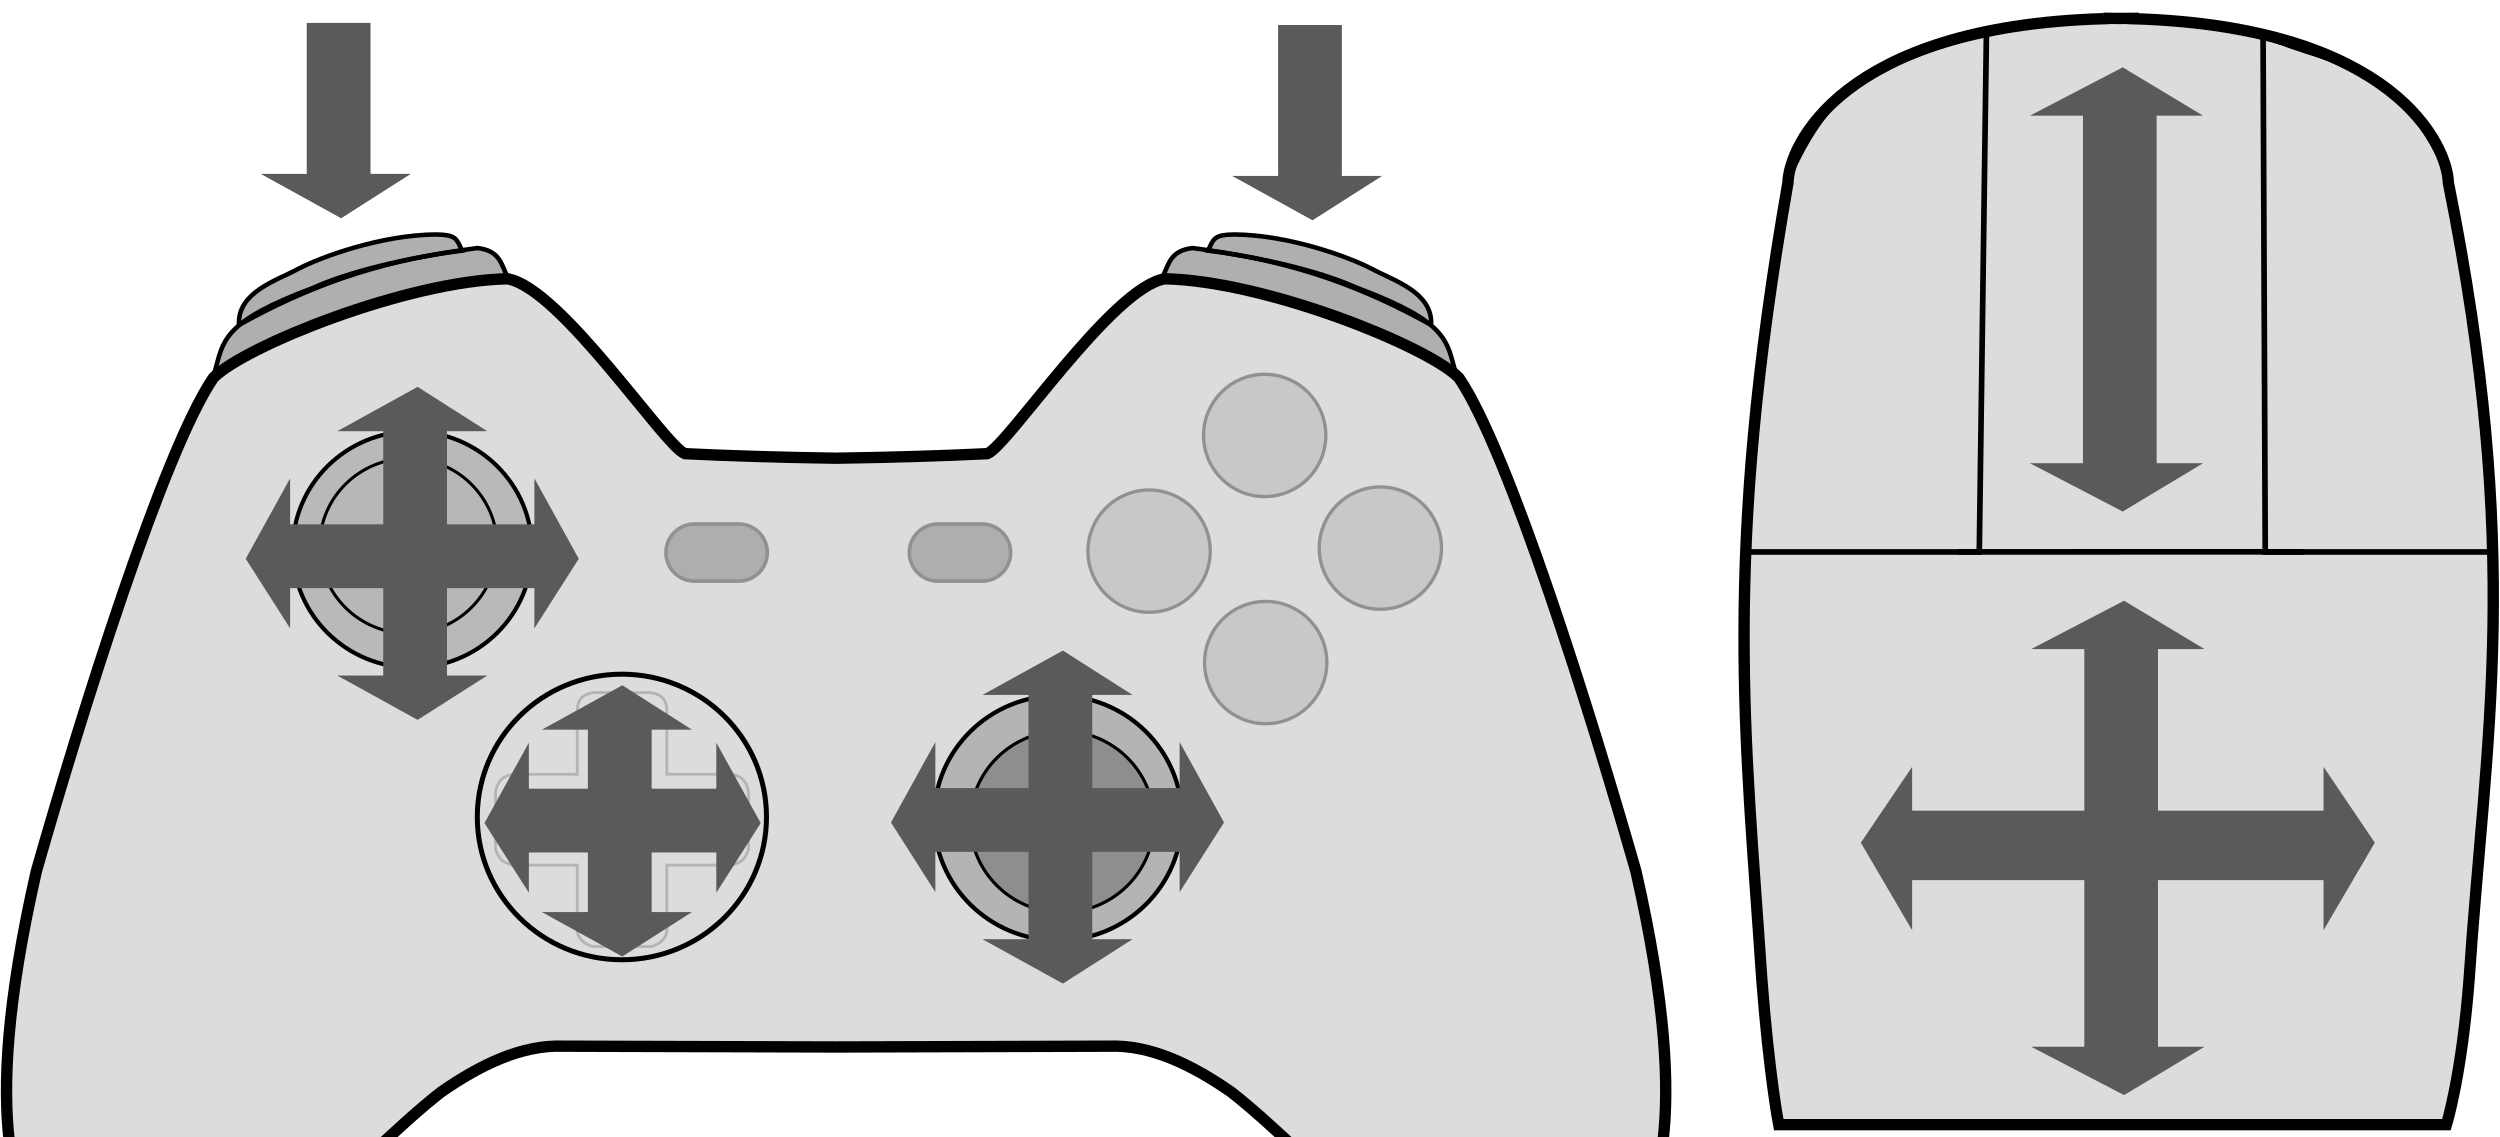
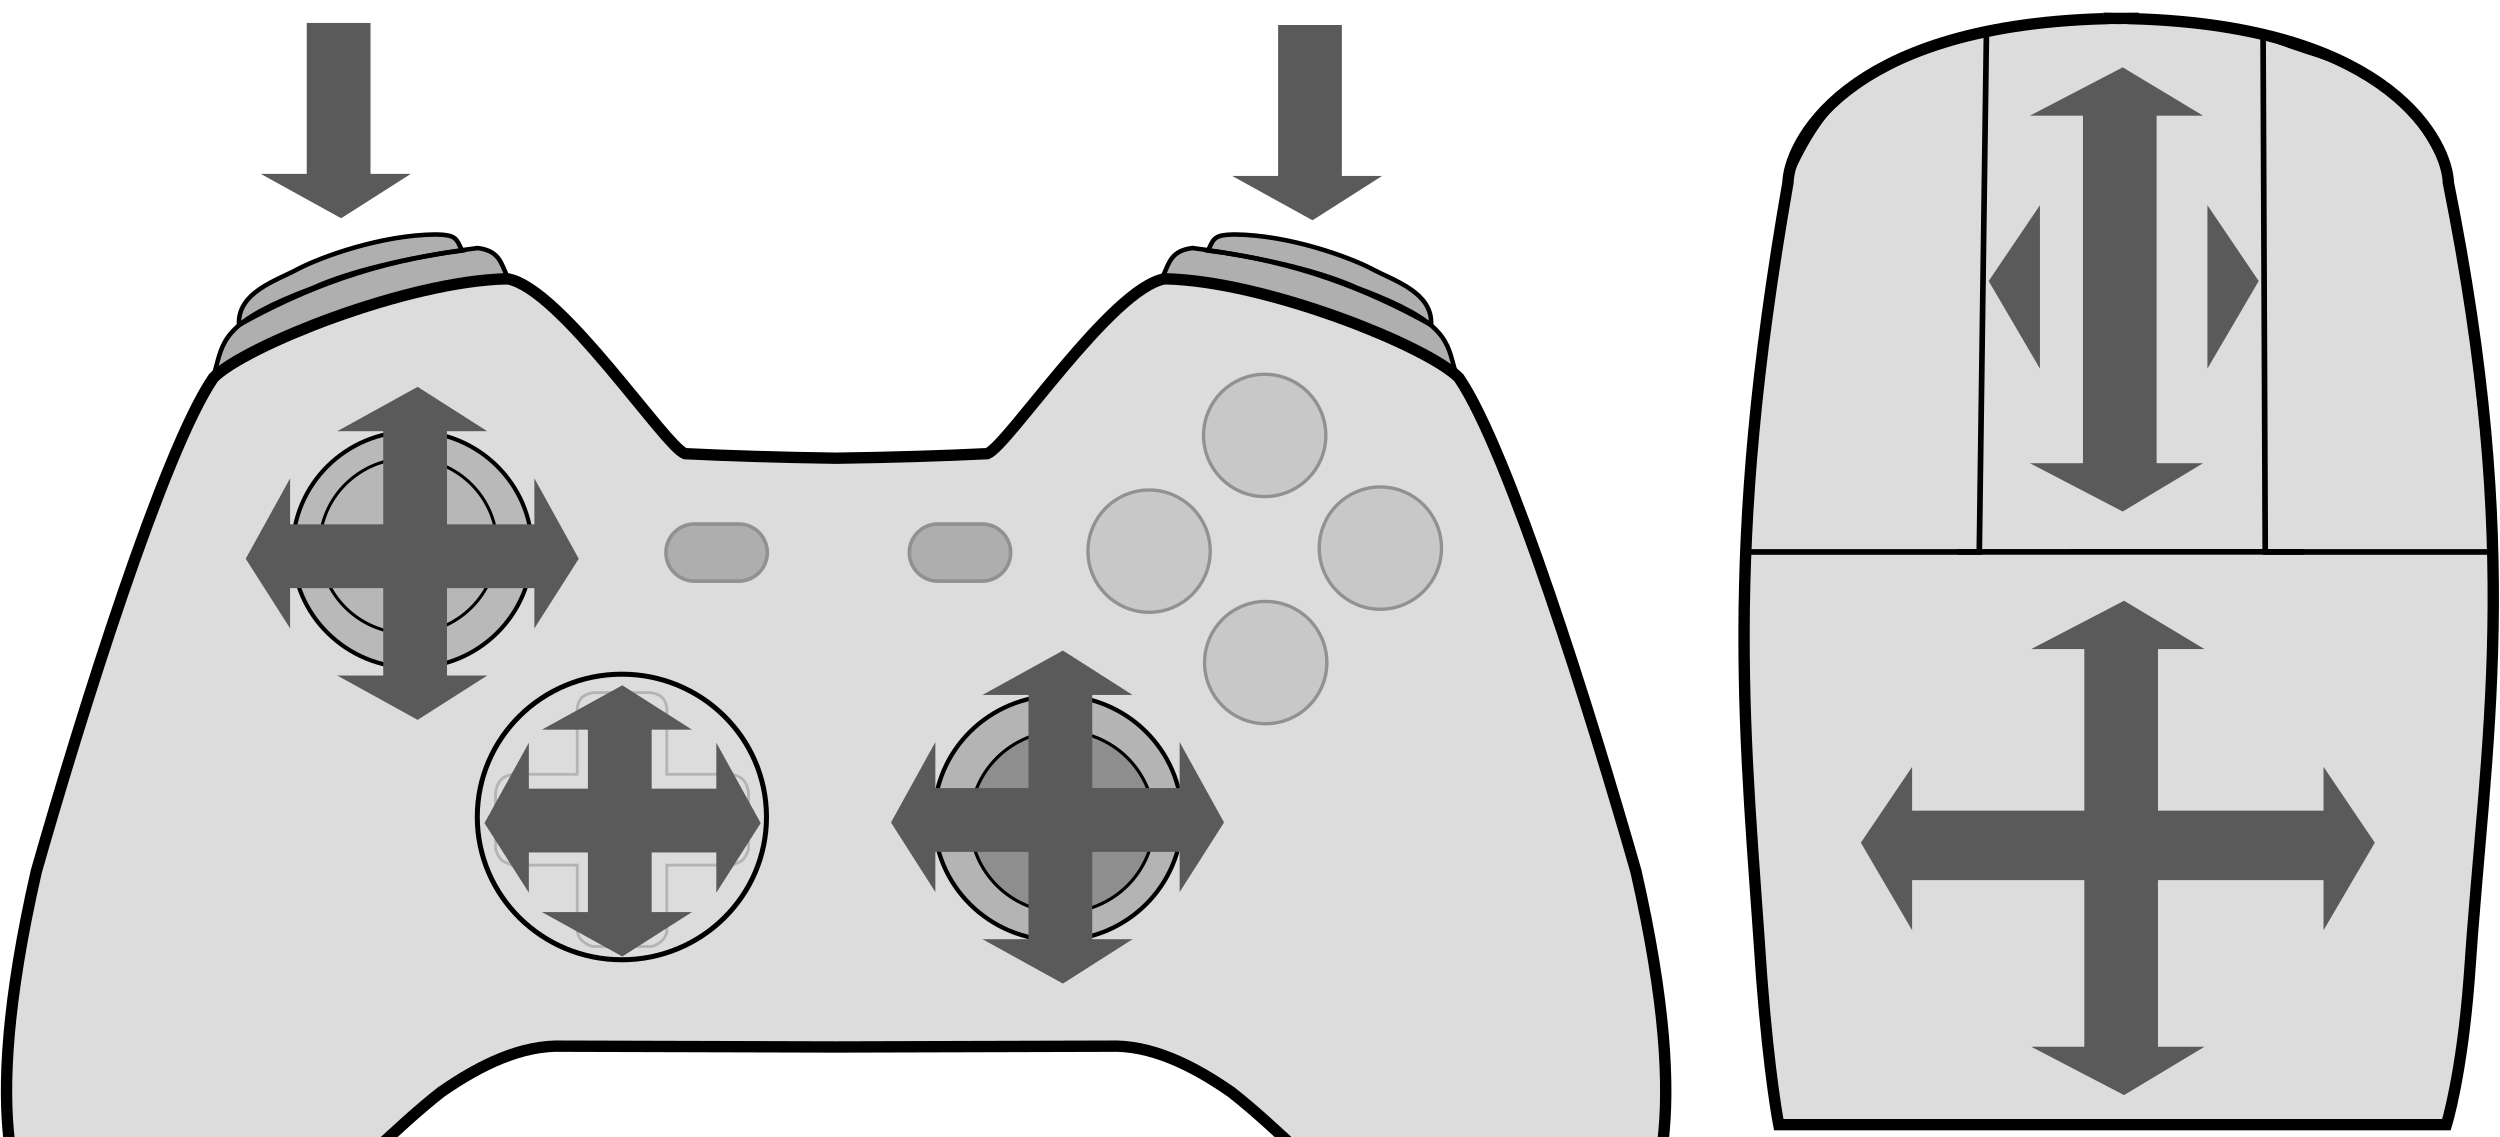
<svg xmlns="http://www.w3.org/2000/svg" width="440" height="200" viewBox="0 0 440 200" id="svg2" version="1.1">
  <defs id="defs4" />
  <g id="layer1" style="display:inline">
    <path style="fill:#000000;fill-opacity:0.137;fill-rule:evenodd;stroke:#000000;stroke-width:2;stroke-miterlimit:4;stroke-dasharray:none;stroke-opacity:1" d="m 89.325,49.071 c -17.644,0.328 -46.333,11.874 -51.77,17.426 -8.79,12.899 -23.29,59.293 -31.152,86.82 -10.592,46.429 -2.506,58.683 1.176,65.348 7.262,11.742 21.605,15.638 24.078,15.719 2.116,1.347 31.512,-30.92 45.961,-42.176 6.994,-4.872 14.274,-8.344 21.467,-8.08 l 48.074,0.142 48.076,-0.142 c 7.192,-0.264 14.471,3.208 21.465,8.08 14.449,11.255 43.847,43.523 45.963,42.176 2.474,-0.08 16.816,-3.977 24.078,-15.719 3.682,-6.665 11.768,-18.919 1.176,-65.348 -7.863,-27.527 -22.362,-73.921 -31.152,-86.82 -5.436,-5.552 -34.126,-17.097 -51.77,-17.426 -9.329,1.558 -27.821,29.666 -31.225,30.758 -0.012,0.006 -0.034,0.012 -0.047,0.018 -7.183,0.362 -17.133,0.666 -26.564,0.799 -9.431,-0.133 -19.38,-0.436 -26.562,-0.799 -0.013,-0.006 -0.035,-0.012 -0.047,-0.018 -3.404,-1.092 -21.896,-29.199 -31.225,-30.758 z" id="path3628" />
    <g style="display:inline" id="THUMBL" transform="matrix(0.5899121,0,0,0.5899121,-161.7552,-327.4005)">
      <path id="path4168-1" d="m 432.93,718.948 a 35.702,35.255 0 0 1 -35.702,35.255 35.702,35.255 0 0 1 -35.702,-35.255 35.702,35.255 0 0 1 35.702,-35.255 35.702,35.255 0 0 1 35.702,35.255 z" style="color:#000000;display:inline;overflow:visible;visibility:visible;opacity:1;fill:#000000;fill-opacity:0.163;fill-rule:evenodd;stroke:#000000;stroke-width:1.24;stroke-linecap:butt;stroke-linejoin:miter;stroke-miterlimit:4;stroke-dasharray:none;stroke-dashoffset:0;stroke-opacity:1;marker:none;enable-background:accumulate" />
      <ellipse ry="26.13" rx="26.461" cy="717.876" cx="396.041" id="path4168-1-2" style="color:#000000;display:inline;overflow:visible;visibility:visible;opacity:1;fill:#000000;fill-opacity:0.015;fill-rule:evenodd;stroke:#000000;stroke-width:0.919;stroke-linecap:butt;stroke-linejoin:miter;stroke-miterlimit:4;stroke-dasharray:none;stroke-dashoffset:0;stroke-opacity:1;marker:none;enable-background:accumulate" />
    </g>
    <g style="display:inline" id="THUMBR" transform="matrix(-0.6112713,0,0,-0.6112713,429.0277,583.4431)">
      <path id="path4168-1-3" d="m 432.93,718.948 a 35.702,35.255 0 0 1 -35.702,35.255 35.702,35.255 0 0 1 -35.702,-35.255 35.702,35.255 0 0 1 35.702,-35.255 35.702,35.255 0 0 1 35.702,35.255 z" style="color:#000000;display:inline;overflow:visible;visibility:visible;opacity:1;fill:#000000;fill-opacity:0.182;fill-rule:evenodd;stroke:#000000;stroke-width:1.24;stroke-linecap:butt;stroke-linejoin:miter;stroke-miterlimit:4;stroke-dasharray:none;stroke-dashoffset:0;stroke-opacity:1;marker:none;enable-background:accumulate" />
      <ellipse ry="26.13" rx="26.461" cy="717.876" cx="396.041" id="path4168-1-2-4" style="color:#000000;display:inline;overflow:visible;visibility:visible;opacity:1;fill:#000000;fill-opacity:0.212;fill-rule:evenodd;stroke:#000000;stroke-width:0.919;stroke-linecap:butt;stroke-linejoin:miter;stroke-miterlimit:4;stroke-dasharray:none;stroke-dashoffset:0;stroke-opacity:1;marker:none;enable-background:accumulate" />
    </g>
    <g style="display:inline;opacity:0.343" id="START" transform="matrix(0.6419259,0,0,0.6419259,-143.8507,-320.663)">
      <rect ry="7.829" y="643.205" x="473.407" height="15.657" width="27.779" id="rect4172" style="color:#000000;display:inline;overflow:visible;visibility:visible;opacity:1;fill:#000000;fill-opacity:0.603;fill-rule:evenodd;stroke:#000000;stroke-width:1;stroke-linecap:butt;stroke-linejoin:miter;stroke-miterlimit:4;stroke-dasharray:none;stroke-dashoffset:0;stroke-opacity:1;marker:none;enable-background:accumulate" />
    </g>
    <g style="display:inline;opacity:0.343" id="SELECT" transform="matrix(0.6419259,0,0,0.6419259,-137.8507,-320.663)">
      <rect transform="scale(-1,1)" ry="7.829" y="643.205" x="-425.115" height="15.657" width="27.779" id="rect4172-1" style="color:#000000;display:inline;overflow:visible;visibility:visible;opacity:1;fill:#000000;fill-opacity:0.603;fill-rule:evenodd;stroke:#000000;stroke-width:1;stroke-linecap:butt;stroke-linejoin:miter;stroke-miterlimit:4;stroke-dasharray:none;stroke-dashoffset:0;stroke-opacity:1;marker:none;enable-background:accumulate" />
    </g>
    <path style="color:#000000;display:inline;overflow:visible;visibility:visible;opacity:1;fill:none;fill-opacity:0.603;fill-rule:evenodd;stroke:#000000;stroke-width:0.884;stroke-linecap:butt;stroke-linejoin:miter;stroke-miterlimit:4;stroke-dasharray:none;stroke-dashoffset:0;stroke-opacity:1;marker:none;enable-background:accumulate" d="m 84.003,143.787 a 25.449,25.131 0 0 1 25.449,-25.131 25.449,25.131 0 0 1 25.449,25.131 25.449,25.131 0 0 1 -25.449,25.131 25.449,25.131 0 0 1 -25.449,-25.131 z" id="path4168-1-3-9" />
    <path style="display:inline;fill:#000000;fill-opacity:0.314;fill-rule:evenodd;stroke:#000000;stroke-width:0.8;stroke-linecap:butt;stroke-linejoin:miter;stroke-miterlimit:4;stroke-dasharray:none;stroke-opacity:1" d="m 37.769,65.575 c 1.541,-5.51 1.161,-8.872 17.366,-14.921 5.769,-2.614 15.413,-5.222 28.912,-6.999 3.785,0.457 4.141,2.63 5.124,4.792 -18.529,2.788 -36.145,7.951 -51.402,17.128 z" id="TL" LT="path4420-4" />
    <path style="display:inline;fill:#000000;fill-opacity:0.314;fill-rule:evenodd;stroke:#000000;stroke-width:0.8;stroke-linecap:butt;stroke-linejoin:miter;stroke-miterlimit:4;stroke-dasharray:none;stroke-opacity:1" d="m 42.063,57.191 c -0.33,-5.79 6.657,-7.808 10.499,-9.908 3.982,-2.06 14.503,-5.936 24.131,-6.016 3.542,0.052 3.632,0.672 4.615,2.834 -15.219,1.925 -27.629,6.61 -39.245,13.089 z" id="path4406" />
    <path style="display:inline;fill:#000000;fill-opacity:0.314;fill-rule:evenodd;stroke:#000000;stroke-width:0.8;stroke-linecap:butt;stroke-linejoin:miter;stroke-miterlimit:4;stroke-dasharray:none;stroke-opacity:1" d="m 256.17,65.575 c -1.541,-5.51 -1.161,-8.872 -17.366,-14.921 -5.769,-2.614 -15.413,-5.222 -28.912,-6.999 -3.785,0.457 -4.141,2.63 -5.124,4.792 18.529,2.788 36.145,7.951 51.402,17.128 z" id="TR" LT="path4420-4" />
    <path style="display:inline;fill:#000000;fill-opacity:0.314;fill-rule:evenodd;stroke:#000000;stroke-width:0.8;stroke-linecap:butt;stroke-linejoin:miter;stroke-miterlimit:4;stroke-dasharray:none;stroke-opacity:1" d="m 251.875,57.191 c 0.33,-5.79 -6.657,-7.808 -10.499,-9.908 -3.982,-2.06 -14.503,-5.936 -24.131,-6.016 -3.542,0.052 -3.632,0.672 -4.615,2.834 15.219,1.925 27.629,6.61 39.245,13.089 z" id="path4408" />
    <circle style="color:#000000;display:inline;overflow:visible;visibility:visible;opacity:0.343;fill:#464646;fill-opacity:0.404;fill-rule:evenodd;stroke:#000000;stroke-width:0.588;stroke-linecap:butt;stroke-linejoin:miter;stroke-miterlimit:4;stroke-dasharray:none;stroke-dashoffset:0;stroke-opacity:1;marker:none;enable-background:accumulate" id="path4170-0" cy="76.635" cx="222.584" r="10.761" />
    <circle style="color:#000000;display:inline;overflow:visible;visibility:visible;opacity:0.343;fill:#464646;fill-opacity:0.404;fill-rule:evenodd;stroke:#000000;stroke-width:0.588;stroke-linecap:butt;stroke-linejoin:miter;stroke-miterlimit:4;stroke-dasharray:none;stroke-dashoffset:0;stroke-opacity:1;marker:none;enable-background:accumulate" id="path4170-0-8-4" cy="97.001" cx="202.239" r="10.761" />
    <circle style="color:#000000;display:inline;overflow:visible;visibility:visible;opacity:0.343;fill:#464646;fill-opacity:0.404;fill-rule:evenodd;stroke:#000000;stroke-width:0.588;stroke-linecap:butt;stroke-linejoin:miter;stroke-miterlimit:4;stroke-dasharray:none;stroke-dashoffset:0;stroke-opacity:1;marker:none;enable-background:accumulate" id="path4170-0-8" cy="116.611" cx="222.763" r="10.761" />
    <circle style="color:#000000;display:inline;overflow:visible;visibility:visible;opacity:0.343;fill:#464646;fill-opacity:0.404;fill-rule:evenodd;stroke:#000000;stroke-width:0.588;stroke-linecap:butt;stroke-linejoin:miter;stroke-miterlimit:4;stroke-dasharray:none;stroke-dashoffset:0;stroke-opacity:1;marker:none;enable-background:accumulate" id="path4170-0-8-4-6" cy="96.465" cx="242.944" r="10.761" />
    <g id="g4254" style="fill:none" transform="translate(-226.8853,-688.7576)">
      <g transform="translate(0,36)" id="g4317" style="fill:none">
        <path style="fill:none;fill-rule:evenodd;stroke:#000000;stroke-width:0.5;stroke-linecap:butt;stroke-linejoin:miter;stroke-miterlimit:4;stroke-dasharray:none;stroke-opacity:0.182" d="m 105.715,86.25 c -1.495,0.212 -2.784,0.737 -2.947,2.947 l 0,11.428 -11.25,0 c -1.414,0.234 -2.707,0.732 -3.125,3.125 l 0,10.09 c 0.858,2.531 1.832,2.158 2.768,2.768 l 11.607,0 0,11.695 c 0.19,1.107 0.932,2.032 2.635,2.635 l 4.473,0 1.553,0 4.475,0 c 1.703,-0.603 2.443,-1.528 2.633,-2.635 l 0,-11.695 11.607,0 c 0.935,-0.61 1.909,-0.237 2.768,-2.768 l 0,-10.09 c -0.418,-2.393 -1.711,-2.891 -3.125,-3.125 l -11.25,0 0,-11.428 C 118.372,86.987 117.085,86.462 115.59,86.25 l -4.875,0 -0.125,0 -4.875,0 z" transform="translate(225.7124,688.4032)" id="path4730" />
        <path style="fill:none;fill-opacity:0.18;fill-rule:evenodd;stroke:none;stroke-width:0.5;stroke-linecap:butt;stroke-linejoin:miter;stroke-miterlimit:4;stroke-dasharray:none;stroke-opacity:1" d="m 331.46,774.653 c -1.495,0.212 -2.784,0.737 -2.947,2.947 l 0,11.428 7.884,8.125 7.884,-8.125 0,-11.428 c -0.164,-2.21 -1.45,-2.735 -2.945,-2.947 l -4.875,0 -0.125,0 z" id="DPAD_UP" />
        <path style="fill:none;fill-opacity:0.18;fill-rule:evenodd;stroke:none;stroke-width:0.5;stroke-linecap:butt;stroke-linejoin:miter;stroke-miterlimit:4;stroke-dasharray:none;stroke-opacity:1" d="m 331.46,819.403 c -1.495,-0.212 -2.784,-0.737 -2.947,-2.947 l 0,-11.428 7.884,-7.835 7.884,7.835 0,11.428 c -0.164,2.21 -1.45,2.735 -2.945,2.947 l -4.875,0 -0.125,0 z" id="DPAD_DOWN" />
        <path style="fill:none;fill-opacity:0.18;fill-rule:evenodd;stroke:none;stroke-width:0.5;stroke-linecap:butt;stroke-linejoin:miter;stroke-miterlimit:4;stroke-dasharray:none;stroke-opacity:1" d="m 314.247,792.083 c 0.212,-1.495 0.737,-2.784 2.947,-2.947 l 11.428,0 7.784,8.042 -7.784,7.726 -11.428,0 c -2.21,-0.164 -2.735,-1.45 -2.947,-2.945 l 0,-4.875 0,-0.125 z" id="DPAD_LEFT" />
        <path style="fill:none;fill-opacity:0.18;fill-rule:evenodd;stroke:none;stroke-width:0.5;stroke-linecap:butt;stroke-linejoin:miter;stroke-miterlimit:4;stroke-dasharray:none;stroke-opacity:1" d="m 358.444,792.083 c -0.212,-1.495 -0.737,-2.784 -2.947,-2.947 l -11.32,0 -7.79,8.042 7.924,7.884 11.185,-0.158 c 2.21,-0.164 2.735,-1.45 2.947,-2.945 l 0,-4.875 0,-0.125 z" id="DPAD_RIGHT" />
      </g>
    </g>
    <path style="fill:#000000;fill-opacity:0.137;fill-rule:evenodd;stroke:#000000;stroke-width:2;stroke-linecap:butt;stroke-linejoin:miter;stroke-miterlimit:4;stroke-dasharray:none;stroke-opacity:1" d="m 370.194,3.218 0,0.074 c -46.11,1.357 -55.353,22.436 -55.512,28.854 -11.605,66.424 -7.465,97.327 -4.612,140.106 1.312,17.148 2.983,25.687 2.983,25.687 l 117.521,0 c 0,0 2.687,-8.539 3.998,-25.687 2.853,-42.778 9.549,-74.218 -3.663,-140.106 -0.158,-6.418 -9.401,-27.496 -55.512,-28.854 l 0,-0.074 c -0.889,-0.002 -1.737,0.018 -2.602,0.029 -0.864,-0.011 -1.712,-0.032 -2.602,-0.029 z" id="path3443" />
    <path style="fill:none;fill-opacity:0.141;fill-rule:evenodd;stroke:#000000;stroke-width:1px;stroke-linecap:butt;stroke-linejoin:miter;stroke-opacity:1" d="m 307.272,97.146 41.082,0 1.263,-91.708 c -15.413,4.673 -26.006,5.879 -34.684,25.499 -3.626,21.729 -6.346,43.947 -7.661,66.209 z" id="MOUSE1" />
    <path style="fill:none;fill-opacity:0.141;fill-rule:evenodd;stroke:#000000;stroke-width:1px;stroke-linecap:butt;stroke-linejoin:miter;stroke-opacity:1" d="m 438.718,97.146 -40.036,0 -0.379,-90.95 c 15.413,6.441 23.066,3.732 32.754,24.742 3.626,21.729 6.346,43.947 7.661,66.209 z" id="MOUSE3" />
    <path style="fill:none;fill-rule:evenodd;stroke:#000000;stroke-width:1px;stroke-linecap:butt;stroke-linejoin:miter;stroke-opacity:1" d="m 344.54,97.135 60.932,-0.016" id="path4284" />
    <path style="fill:none;fill-opacity:0.448;stroke-width:2;stroke-miterlimit:4;stroke-dasharray:none" d="m 349.93,5.61 23.849,-2.366 24.385,2.455 0.536,90.88 -50.466,0 z" id="MOUSE4" />
  </g>
  <g id="layer3" style="display:inline">
    <path style="color:#000000;clip-rule:nonzero;display:inline;overflow:visible;visibility:visible;opacity:1;isolation:auto;mix-blend-mode:normal;color-interpolation:sRGB;color-interpolation-filters:linearRGB;solid-color:#000000;solid-opacity:1;fill:#5a5a5a;fill-opacity:1;fill-rule:evenodd;stroke:none;stroke-width:0.3;stroke-linecap:butt;stroke-linejoin:miter;stroke-miterlimit:4;stroke-dasharray:none;stroke-dashoffset:0;stroke-opacity:1;color-rendering:auto;image-rendering:auto;shape-rendering:auto;text-rendering:auto;enable-background:accumulate" d="m 73.502,68.084 -14.15,7.812 8.096,0 c 0,14.331 0,28.661 0,42.992 l -8.096,0 14.15,7.812 12.256,-7.812 -7.086,0 c 0,-14.331 0,-28.661 0,-42.992 l 7.086,0 z" transform="translate(-1.5258789e-5,0)" id="ABS_Y" />
    <path style="color:#000000;clip-rule:nonzero;display:inline;overflow:visible;visibility:visible;opacity:1;isolation:auto;mix-blend-mode:normal;color-interpolation:sRGB;color-interpolation-filters:linearRGB;solid-color:#000000;solid-opacity:1;fill:#5a5a5a;fill-opacity:1;fill-rule:evenodd;stroke:none;stroke-width:0.3;stroke-linecap:butt;stroke-linejoin:miter;stroke-miterlimit:4;stroke-dasharray:none;stroke-dashoffset:0;stroke-opacity:1;color-rendering:auto;image-rendering:auto;shape-rendering:auto;text-rendering:auto;enable-background:accumulate" d="m 373.832,105.727 -16.344,8.511 9.351,0 c 0,23.329 0,46.658 0,69.988 l -9.351,0 16.344,8.511 14.156,-8.511 -8.185,0 c 0,-23.329 0,-46.658 0,-69.988 l 8.185,0 z" id="MOUSE_Y" />
    <path style="color:#000000;clip-rule:nonzero;display:inline;overflow:visible;visibility:visible;opacity:1;isolation:auto;mix-blend-mode:normal;color-interpolation:sRGB;color-interpolation-filters:linearRGB;solid-color:#000000;solid-opacity:1;fill:#5a5a5a;fill-opacity:1;fill-rule:evenodd;stroke:none;stroke-width:0.3;stroke-linecap:butt;stroke-linejoin:miter;stroke-miterlimit:4;stroke-dasharray:none;stroke-dashoffset:0;stroke-opacity:1;color-rendering:auto;image-rendering:auto;shape-rendering:auto;text-rendering:auto;enable-background:accumulate" d="m 336.535,134.961 -9.026,13.352 9.026,15.416 0,-8.82 c 24.135,0 48.27,0 72.405,0 l 0,8.82 9.026,-15.414 -9.026,-13.352 0,7.718 c -24.135,0 -48.27,0 -72.405,0 z" id="MOUSE_X" />
    <path style="color:#000000;clip-rule:nonzero;display:inline;overflow:visible;visibility:visible;opacity:1;isolation:auto;mix-blend-mode:normal;color-interpolation:sRGB;color-interpolation-filters:linearRGB;solid-color:#000000;solid-opacity:1;fill:#5a5a5a;fill-opacity:1;fill-rule:evenodd;stroke:none;stroke-width:0.3;stroke-linecap:butt;stroke-linejoin:miter;stroke-miterlimit:4;stroke-dasharray:none;stroke-dashoffset:0;stroke-opacity:1;color-rendering:auto;image-rendering:auto;shape-rendering:auto;text-rendering:auto;enable-background:accumulate" d="m 101.863,98.34 -7.813,-14.15 0,8.096 c -14.331,0 -28.661,0 -42.992,0 l 0,-8.096 -7.812,14.15 7.812,12.256 0,-7.086 c 14.331,0 28.661,0 42.992,0 l 0,7.086 z" id="ABS_X" />
    <path style="color:#000000;clip-rule:nonzero;display:inline;overflow:visible;visibility:visible;opacity:1;isolation:auto;mix-blend-mode:normal;color-interpolation:sRGB;color-interpolation-filters:linearRGB;solid-color:#000000;solid-opacity:1;fill:#5a5a5a;fill-opacity:1;fill-rule:evenodd;stroke:none;stroke-width:0.3;stroke-linecap:butt;stroke-linejoin:miter;stroke-miterlimit:4;stroke-dasharray:none;stroke-dashoffset:0;stroke-opacity:1;color-rendering:auto;image-rendering:auto;shape-rendering:auto;text-rendering:auto;enable-background:accumulate" d="m 187.068,114.497 -14.15,7.812 8.096,0 c 0,14.331 0,28.661 0,42.992 l -8.096,0 14.15,7.812 12.256,-7.812 -7.086,0 c 0,-14.331 0,-28.661 0,-42.992 l 7.086,0 z" id="ABS_RY" />
    <path style="color:#000000;clip-rule:nonzero;display:inline;overflow:visible;visibility:visible;opacity:1;isolation:auto;mix-blend-mode:normal;color-interpolation:sRGB;color-interpolation-filters:linearRGB;solid-color:#000000;solid-opacity:1;fill:#5a5a5a;fill-opacity:1;fill-rule:evenodd;stroke:none;stroke-width:0.3;stroke-linecap:butt;stroke-linejoin:miter;stroke-miterlimit:4;stroke-dasharray:none;stroke-dashoffset:0;stroke-opacity:1;color-rendering:auto;image-rendering:auto;shape-rendering:auto;text-rendering:auto;enable-background:accumulate" d="m 215.429,144.753 -7.813,-14.15 0,8.096 c -14.331,0 -28.661,0 -42.992,0 l 0,-8.096 -7.812,14.15 7.812,12.256 0,-7.086 c 14.331,0 28.661,0 42.992,0 l 0,7.086 z" id="ABS_RX" />
    <path style="color:#000000;clip-rule:nonzero;display:inline;overflow:visible;visibility:visible;opacity:1;isolation:auto;mix-blend-mode:normal;color-interpolation:sRGB;color-interpolation-filters:linearRGB;solid-color:#000000;solid-opacity:1;fill:#5a5a5a;fill-opacity:1;fill-rule:evenodd;stroke:none;stroke-width:0.3;stroke-linecap:butt;stroke-linejoin:miter;stroke-miterlimit:4;stroke-dasharray:none;stroke-dashoffset:0;stroke-opacity:1;color-rendering:auto;image-rendering:auto;shape-rendering:auto;text-rendering:auto;enable-background:accumulate" d="m 109.523,120.608 -14.15,7.812 8.096,0 0,32.108 -8.096,0 14.15,7.812 12.256,-7.812 -7.086,0 0,-32.108 7.086,0 z" id="ABS_HAT0Y" />
    <path style="color:#000000;clip-rule:nonzero;display:inline;overflow:visible;visibility:visible;opacity:1;isolation:auto;mix-blend-mode:normal;color-interpolation:sRGB;color-interpolation-filters:linearRGB;solid-color:#000000;solid-opacity:1;fill:#5a5a5a;fill-opacity:1;fill-rule:evenodd;stroke:none;stroke-width:0.3;stroke-linecap:butt;stroke-linejoin:miter;stroke-miterlimit:4;stroke-dasharray:none;stroke-dashoffset:0;stroke-opacity:1;color-rendering:auto;image-rendering:auto;shape-rendering:auto;text-rendering:auto;enable-background:accumulate" d="m 133.885,144.863 -7.813,-14.15 0,8.096 -32.992,0 0,-8.096 -7.812,14.15 7.812,12.256 0,-7.086 32.992,0 0,7.086 z" id="ABS_HAT0X" />
    <path style="color:#000000;clip-rule:nonzero;display:inline;overflow:visible;visibility:visible;opacity:1;isolation:auto;mix-blend-mode:normal;color-interpolation:sRGB;color-interpolation-filters:linearRGB;solid-color:#000000;solid-opacity:1;fill:#5a5a5a;fill-opacity:1;fill-rule:evenodd;stroke:none;stroke-width:0.3;stroke-linecap:butt;stroke-linejoin:miter;stroke-miterlimit:4;stroke-dasharray:none;stroke-dashoffset:0;stroke-opacity:1;color-rendering:auto;image-rendering:auto;shape-rendering:auto;text-rendering:auto;enable-background:accumulate" d="m 373.594,11.852 -16.344,8.511 9.351,0 0,61.156 -9.351,0 16.344,8.511 14.156,-8.511 -8.185,0 0,-61.156 8.185,0 z" id="MOUSE_WHEEL" />
    <path style="color:#000000;clip-rule:nonzero;display:inline;overflow:visible;visibility:visible;opacity:1;isolation:auto;mix-blend-mode:normal;color-interpolation:sRGB;color-interpolation-filters:linearRGB;solid-color:#000000;solid-opacity:1;fill:#5a5a5a;fill-opacity:1;fill-rule:evenodd;stroke:none;stroke-width:0.3;stroke-linecap:butt;stroke-linejoin:miter;stroke-miterlimit:4;stroke-dasharray:none;stroke-dashoffset:0;stroke-opacity:1;color-rendering:auto;image-rendering:auto;shape-rendering:auto;text-rendering:auto;enable-background:accumulate" d="m 53.986,4.039 0,26.564 -8.096,0 14.15,7.812 12.256,-7.812 -7.086,0 0,-26.564 z" id="ABS_Z" />
    <path style="color:#000000;clip-rule:nonzero;display:inline;overflow:visible;visibility:visible;opacity:1;isolation:auto;mix-blend-mode:normal;color-interpolation:sRGB;color-interpolation-filters:linearRGB;solid-color:#000000;solid-opacity:1;fill:#5a5a5a;fill-opacity:1;fill-rule:evenodd;stroke:none;stroke-width:0.3;stroke-linecap:butt;stroke-linejoin:miter;stroke-miterlimit:4;stroke-dasharray:none;stroke-dashoffset:0;stroke-opacity:1;color-rendering:auto;image-rendering:auto;shape-rendering:auto;text-rendering:auto;enable-background:accumulate" d="m 224.944,4.396 0,26.564 -8.096,0 14.15,7.812 12.256,-7.812 -7.086,0 0,-26.564 z" id="ABS_RZ" />
+     <path style="color:#000000;clip-rule:nonzero;display:inline;overflow:visible;visibility:visible;opacity:1;isolation:auto;mix-blend-mode:normal;color-interpolation:sRGB;color-interpolation-filters:linearRGB;solid-color:#000000;solid-opacity:1;fill:#5a5a5a;fill-opacity:1;fill-rule:evenodd;stroke:none;stroke-width:0.3;stroke-linecap:butt;stroke-linejoin:miter;stroke-miterlimit:4;stroke-dasharray:none;stroke-dashoffset:0;stroke-opacity:1;color-rendering:auto;image-rendering:auto;shape-rendering:auto;text-rendering:auto;enable-background:accumulate" d="m 359.027,36.113 -9.025,13.352 9.025,15.416 0,-28.768 z m 29.477,0.002 0,28.766 9.027,-15.414 -9.027,-13.352 z" transform="translate(-1.5258789e-5,0)" id="MOUSE_HWHEEL" />
  </g>
  <g id="layer2" style="display:none">
    <rect ry="0" y="105.366" x="362.972" height="88.214" width="20.352" id="AREA_MOUSE_Y" style="color:#000000;display:inline;overflow:visible;visibility:visible;opacity:1;fill:none;fill-opacity:1;fill-rule:evenodd;stroke:#ed00b4;stroke-width:1;stroke-linecap:butt;stroke-linejoin:miter;stroke-miterlimit:4;stroke-dasharray:none;stroke-dashoffset:0;stroke-opacity:1;marker:none;enable-background:accumulate" />
    <rect ry="0" y="140.469" x="330.395" height="17.251" width="87.527" id="AREA_MOUSE_X" style="color:#000000;display:inline;overflow:visible;visibility:visible;opacity:1;fill:none;fill-opacity:1;fill-rule:evenodd;stroke:#ed00b4;stroke-width:1;stroke-linecap:butt;stroke-linejoin:miter;stroke-miterlimit:4;stroke-dasharray:none;stroke-dashoffset:0;stroke-opacity:1;marker:none;enable-background:accumulate" />
    <rect ry="0" y="10.664" x="362.972" height="80.133" width="20.352" id="AREA_MOUSE_WHEEL" style="color:#000000;display:inline;overflow:visible;visibility:visible;opacity:1;fill:none;fill-opacity:1;fill-rule:evenodd;stroke:#ed00b4;stroke-width:1;stroke-linecap:butt;stroke-linejoin:miter;stroke-miterlimit:4;stroke-dasharray:none;stroke-dashoffset:0;stroke-opacity:1;marker:none;enable-background:accumulate" />
    <rect ry="0" y="2.609" x="50.684" height="51.562" width="17.138" id="AREA_ABS_Z" style="color:#000000;display:inline;overflow:visible;visibility:visible;opacity:1;fill:none;fill-opacity:1;fill-rule:evenodd;stroke:#ed00b4;stroke-width:1;stroke-linecap:butt;stroke-linejoin:miter;stroke-miterlimit:4;stroke-dasharray:none;stroke-dashoffset:0;stroke-opacity:1;marker:none;enable-background:accumulate" />
    <rect ry="0" y="2.609" x="221.756" height="51.562" width="17.138" id="AREA_ABS_RZ" style="color:#000000;display:inline;overflow:visible;visibility:visible;opacity:1;fill:none;fill-opacity:1;fill-rule:evenodd;stroke:#ed00b4;stroke-width:1;stroke-linecap:butt;stroke-linejoin:miter;stroke-miterlimit:4;stroke-dasharray:none;stroke-dashoffset:0;stroke-opacity:1;marker:none;enable-background:accumulate" />
    <rect ry="0" y="118.773" x="101.573" height="50.333" width="13.66" id="AREA_ABS_HAT0Y" style="color:#000000;display:inline;overflow:visible;visibility:visible;opacity:1;fill:none;fill-opacity:1;fill-rule:evenodd;stroke:#ed00b4;stroke-width:1;stroke-linecap:butt;stroke-linejoin:miter;stroke-miterlimit:4;stroke-dasharray:none;stroke-dashoffset:0;stroke-opacity:1;marker:none;enable-background:accumulate" />
    <rect ry="0" y="137.84" x="84.779" height="12.832" width="49.394" id="AREA_ABS_HAT0X" style="color:#000000;display:inline;overflow:visible;visibility:visible;opacity:1;fill:none;fill-opacity:1;fill-rule:evenodd;stroke:#ed00b4;stroke-width:1;stroke-linecap:butt;stroke-linejoin:miter;stroke-miterlimit:4;stroke-dasharray:none;stroke-dashoffset:0;stroke-opacity:1;marker:none;enable-background:accumulate" />
    <rect ry="0" y="65.835" x="66.032" height="62.582" width="13.281" id="AREA_ABS_Y" style="color:#000000;display:inline;overflow:visible;visibility:visible;opacity:1;fill:none;fill-opacity:1;fill-rule:evenodd;stroke:#ed00b4;stroke-width:1;stroke-linecap:butt;stroke-linejoin:miter;stroke-miterlimit:4;stroke-dasharray:none;stroke-dashoffset:0;stroke-opacity:1;marker:none;enable-background:accumulate" />
    <rect ry="0" y="91.341" x="41.409" height="13.21" width="61.263" id="AREA_ABS_X" style="color:#000000;display:inline;overflow:visible;visibility:visible;opacity:1;fill:none;fill-opacity:1;fill-rule:evenodd;stroke:#ed00b4;stroke-width:1;stroke-linecap:butt;stroke-linejoin:miter;stroke-miterlimit:4;stroke-dasharray:none;stroke-dashoffset:0;stroke-opacity:1;marker:none;enable-background:accumulate" />
    <rect ry="0" y="112.104" x="179.603" height="62.582" width="13.281" id="AREA_ABS_RY" style="color:#000000;display:inline;overflow:visible;visibility:visible;opacity:1;fill:none;fill-opacity:1;fill-rule:evenodd;stroke:#ed00b4;stroke-width:1;stroke-linecap:butt;stroke-linejoin:miter;stroke-miterlimit:4;stroke-dasharray:none;stroke-dashoffset:0;stroke-opacity:1;marker:none;enable-background:accumulate" />
    <rect ry="0" y="137.611" x="154.981" height="13.21" width="61.263" id="AREA_ABS_RX" style="color:#000000;display:inline;overflow:visible;visibility:visible;opacity:1;fill:none;fill-opacity:1;fill-rule:evenodd;stroke:#ed00b4;stroke-width:1;stroke-linecap:butt;stroke-linejoin:miter;stroke-miterlimit:4;stroke-dasharray:none;stroke-dashoffset:0;stroke-opacity:1;marker:none;enable-background:accumulate" />
+     <rect ry="0" y="34.933" x="348.931" height="31.562" width="12.138" id="AREA_MOUSE_HWHEEL_1" style="color:#000000;display:inline;overflow:visible;visibility:visible;opacity:1;fill:none;fill-opacity:1;fill-rule:evenodd;stroke:#ed00b4;stroke-width:1;stroke-linecap:butt;stroke-linejoin:miter;stroke-miterlimit:4;stroke-dasharray:none;stroke-dashoffset:0;stroke-opacity:1;marker:none;enable-background:accumulate" />
+     <rect ry="0" y="34.933" x="386.574" height="31.562" width="12.138" id="AREA_MOUSE_HWHEEL_2" style="color:#000000;display:inline;overflow:visible;visibility:visible;opacity:1;fill:none;fill-opacity:1;fill-rule:evenodd;stroke:#ed00b4;stroke-width:1;stroke-linecap:butt;stroke-linejoin:miter;stroke-miterlimit:4;stroke-dasharray:none;stroke-dashoffset:0;stroke-opacity:1;marker:none;enable-background:accumulate" />
  </g>
</svg>
